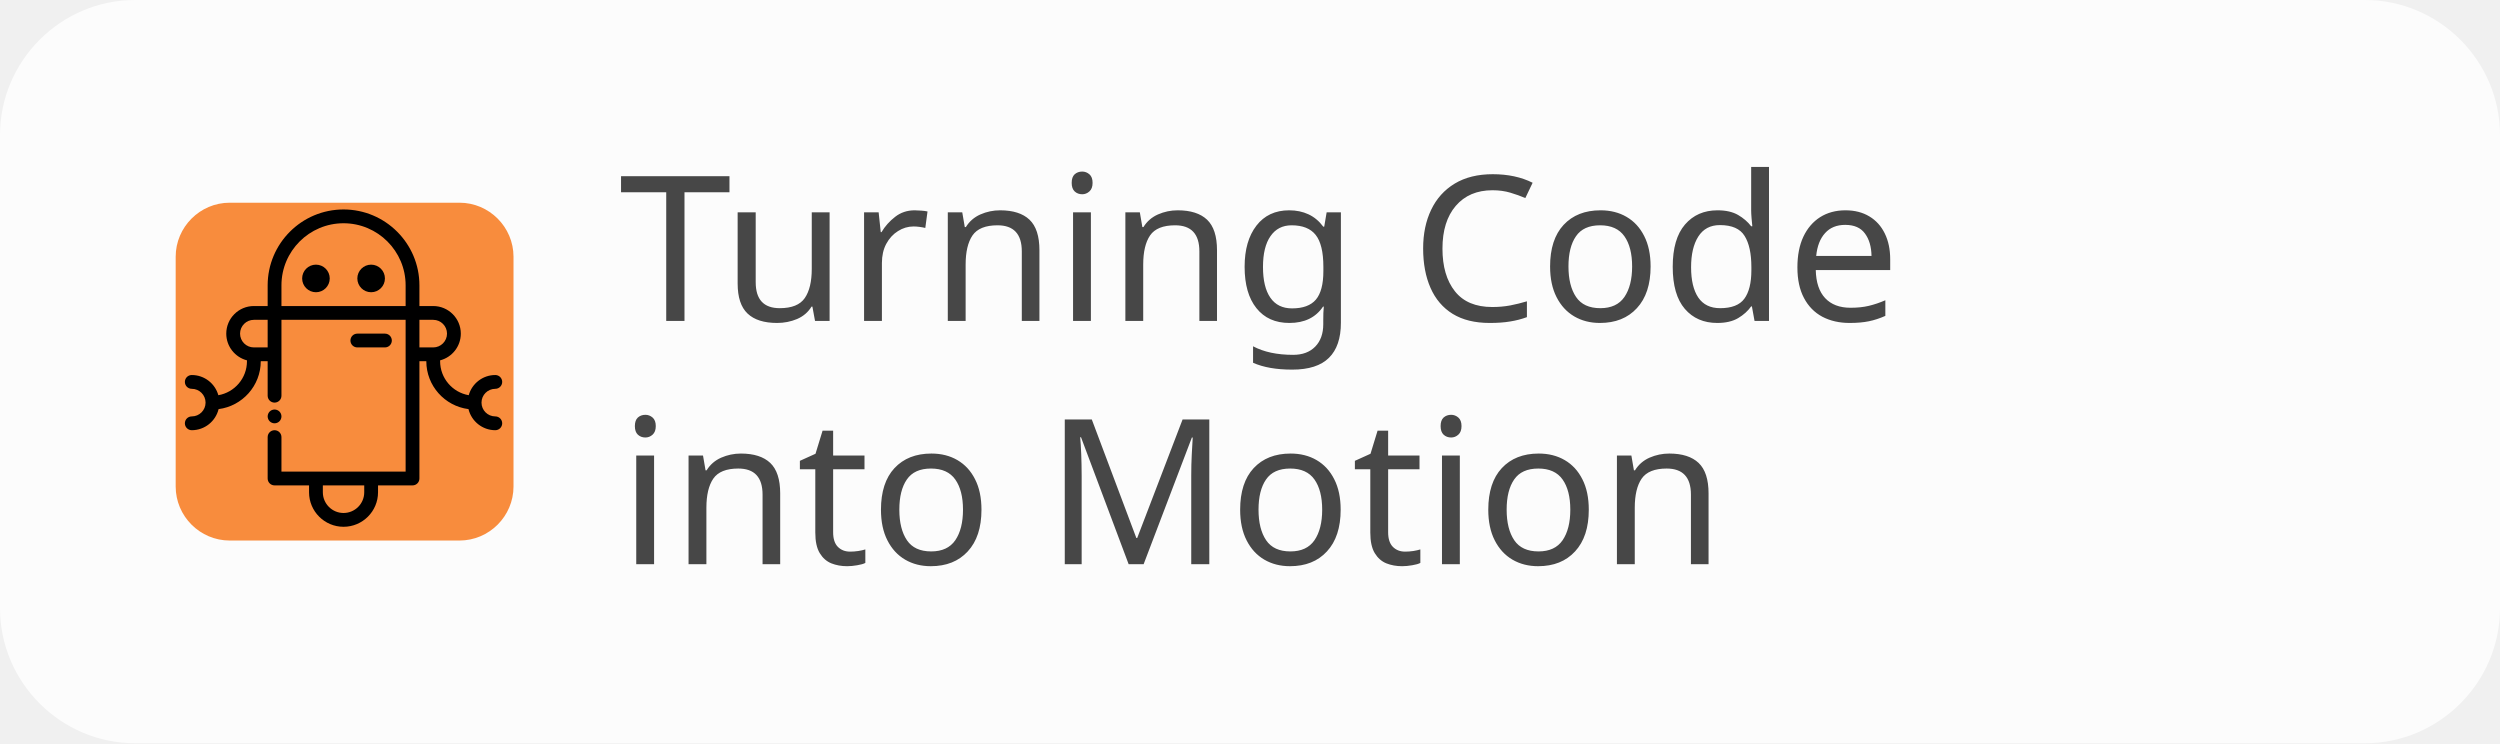
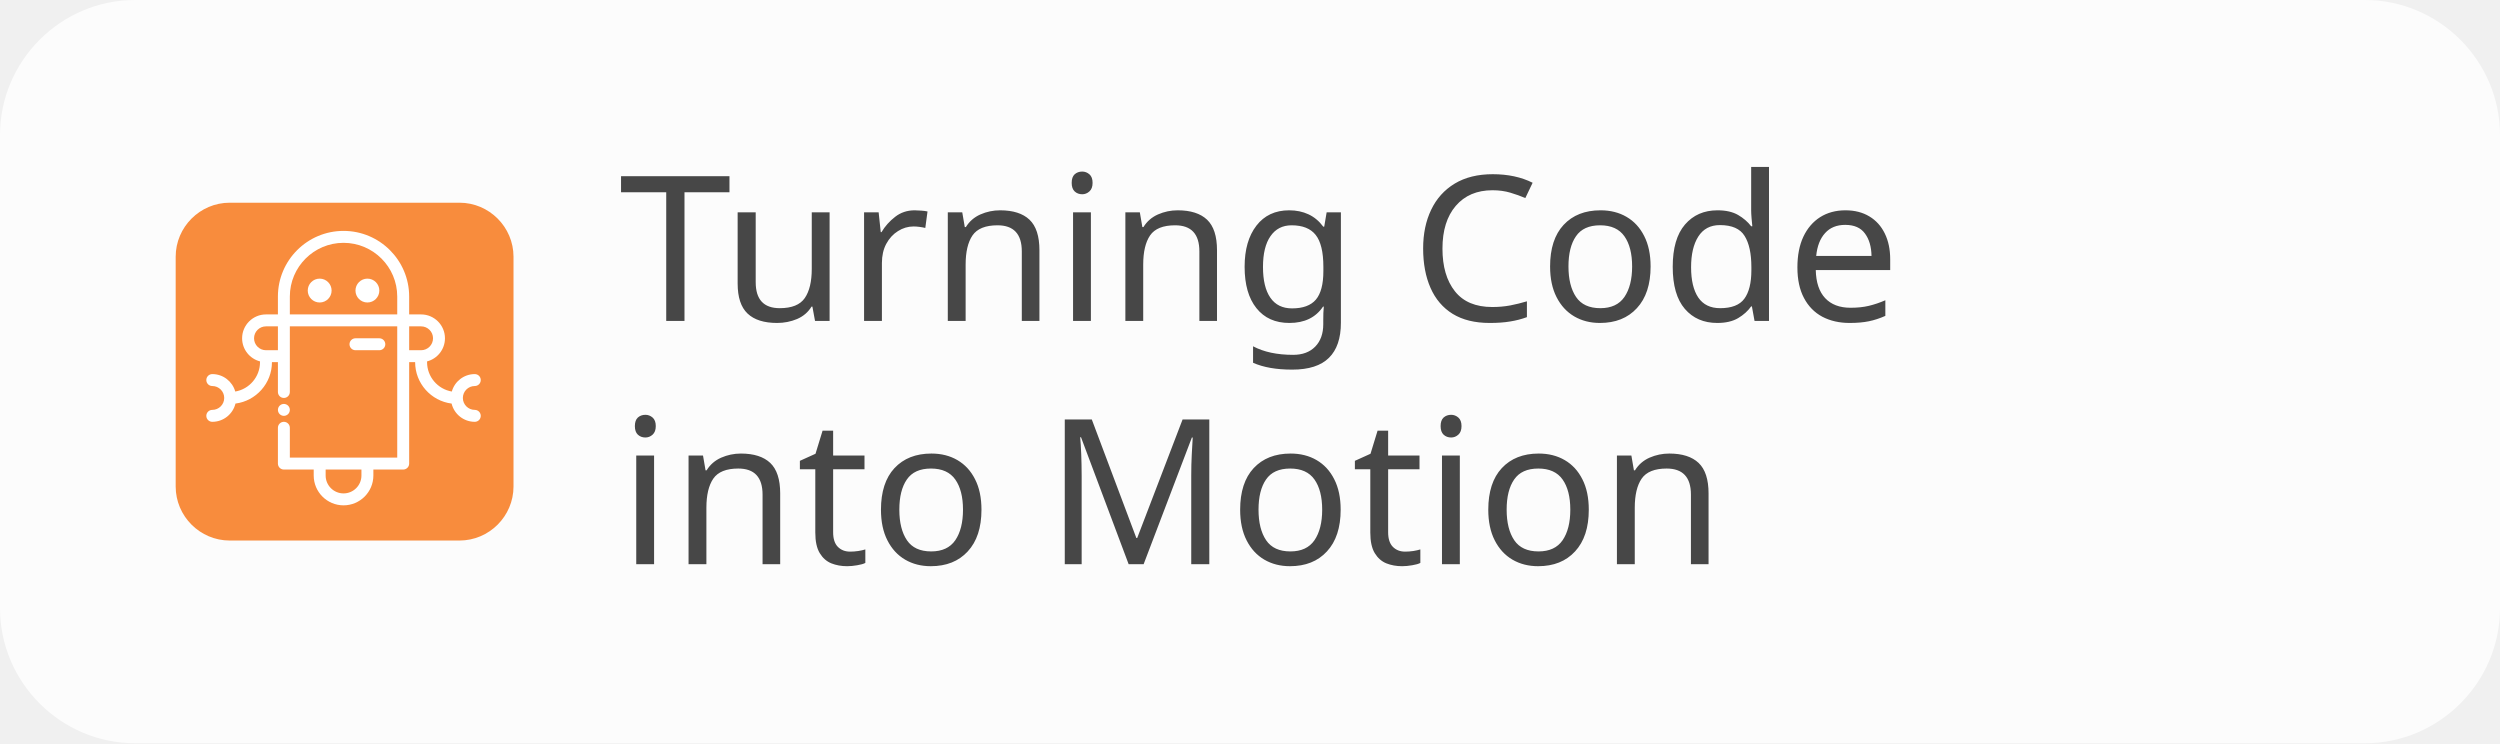
<svg xmlns="http://www.w3.org/2000/svg" version="1.1" id="Layer_1" x="0px" y="0px" viewBox="0 0 370 110" style="enable-background:new 0 0 370 110;" xml:space="preserve">
  <style type="text/css">
	.st0{fill:#FFFFFF;fill-opacity:0.8;}
	.st1{fill:#F88C3D;}
	.st2{fill:none;}
	.st3{fill:#474747;}
	.st4{font-family:'Swiss721BT-Black';}
	.st5{font-size:30px;}
</style>
  <g>
    <path class="st0" d="M20,0h330c11,0,20,9,20,20v70c0,11-9,20-20,20H20c-11,0-20-9-20-20V20C0,9,9,0,20,0z" />
  </g>
  <path class="st1" d="M34,30h34c4.4,0,8,3.6,8,8v34c0,4.4-3.6,8-8,8H34c-4.4,0-8-3.6-8-8V38C26,33.6,29.6,30,34,30z" />
  <g transform="matrix(0.199 0 0 0.199 27.3617 31)" style="overflow:visible;">
-     <svg fill="#000000" height="236" width="236" viewBox="0 0 512 512">
+     <svg fill="#ffffff" height="236" width="236" viewBox="0 -40 512 592">
      <g>
        <g>
          <path d="M155.604,331.743c-0.134-0.712-0.356-1.414-0.634-2.081c-0.278-0.679-0.623-1.325-1.024-1.926                 c-0.401-0.612-0.868-1.18-1.38-1.692c-0.512-0.512-1.08-0.979-1.692-1.38c-0.601-0.401-1.247-0.746-1.926-1.024                 c-0.668-0.278-1.369-0.501-2.081-0.634c-1.436-0.289-2.905-0.289-4.341,0c-0.712,0.134-1.414,0.356-2.081,0.634                 c-0.679,0.278-1.325,0.623-1.926,1.024c-0.612,0.401-1.18,0.868-1.692,1.38c-0.512,0.512-0.979,1.08-1.38,1.692                 c-0.401,0.601-0.746,1.247-1.024,1.926c-0.278,0.668-0.49,1.369-0.634,2.081s-0.223,1.447-0.223,2.17s0.078,1.458,0.223,2.17                 c0.145,0.712,0.356,1.414,0.634,2.081c0.278,0.679,0.623,1.325,1.024,1.926c0.401,0.612,0.868,1.18,1.38,1.692                 c0.512,0.512,1.08,0.979,1.692,1.38c0.601,0.401,1.247,0.746,1.926,1.024c0.668,0.278,1.369,0.501,2.081,0.646                 c0.712,0.145,1.447,0.211,2.17,0.211c0.723,0,1.458-0.067,2.17-0.211s1.414-0.367,2.081-0.646                 c0.679-0.278,1.325-0.623,1.926-1.024c0.612-0.401,1.18-0.868,1.692-1.38c0.512-0.512,0.979-1.08,1.38-1.692                 c0.401-0.601,0.746-1.247,1.024-1.926c0.278-0.668,0.501-1.369,0.634-2.081c0.145-0.712,0.223-1.447,0.223-2.17                 S155.748,332.455,155.604,331.743z" />
        </g>
      </g>
      <g>
        <g>
          <path d="M211.478,89.044c-12.275,0-22.261,9.986-22.261,22.261c0,12.275,9.986,22.261,22.261,22.261                 s22.261-9.986,22.261-22.261C233.739,99.03,223.753,89.044,211.478,89.044z" />
        </g>
      </g>
      <g>
        <g>
          <path d="M300.522,89.044c-12.275,0-22.261,9.986-22.261,22.261c0,12.275,9.986,22.261,22.261,22.261                 s22.261-9.986,22.261-22.261C322.783,99.03,312.796,89.044,300.522,89.044z" />
        </g>
      </g>
      <g>
        <g>
          <path d="M500.87,333.913c-12.275,0-22.261-9.986-22.261-22.261s9.986-22.261,22.261-22.261                 c6.147,0,11.13-4.983,11.13-11.13s-4.983-11.13-11.13-11.13c-20.408,0-37.64,13.806-42.878,32.565                 c-26.181-4.517-46.166-27.374-46.166-54.826v-1.409c19.181-4.955,33.391-22.406,33.391-43.113                 c0-24.549-19.972-44.522-44.522-44.522h-22.261v-33.391C378.435,54.924,323.511,0,256,0                 c-67.51,0-122.435,54.924-122.435,122.435v33.391h-22.261c-24.549,0-44.522,19.972-44.522,44.522                 c0,20.707,14.21,38.157,33.391,43.113v1.409c0,27.452-19.985,50.31-46.166,54.826c-5.238-18.759-22.47-32.565-42.878-32.565                 c-6.147,0-11.13,4.983-11.13,11.13s4.983,11.13,11.13,11.13c12.275,0,22.261,9.986,22.261,22.261s-9.986,22.261-22.261,22.261                 c-6.147,0-11.13,4.983-11.13,11.13c0,6.147,4.983,11.13,11.13,11.13c20.939,0,38.536-14.533,43.264-34.039                 c38.313-4.87,68.04-37.65,68.04-77.265h11.13v55.652c0,6.147,4.983,11.13,11.13,11.13s11.13-4.983,11.13-11.13v-66.783v-55.652                 h200.348v55.652v189.217h-55.652h-89.043h-55.652v-55.652c0-6.147-4.983-11.13-11.13-11.13s-11.13,4.983-11.13,11.13v66.783                 c0,6.147,4.983,11.13,11.13,11.13h55.652v11.13C200.348,487.034,225.313,512,256,512c30.687,0,55.652-24.966,55.652-55.652v-11.13                 h55.652c6.147,0,11.13-4.983,11.13-11.13V244.87h11.13c0,39.615,29.727,72.396,68.04,77.265                 c4.728,19.506,22.325,34.039,43.264,34.039c6.147,0,11.13-4.983,11.13-11.13C512,338.896,507.017,333.913,500.87,333.913z                 M133.565,222.609h-22.261c-12.275,0-22.261-9.986-22.261-22.261s9.986-22.261,22.261-22.261h22.261V222.609z M289.391,456.348                 c0,18.412-14.979,33.391-33.391,33.391c-18.412,0-33.391-14.979-33.391-33.391v-11.13h66.783V456.348z M356.174,155.826H155.826                 v-33.391c0-55.236,44.938-100.174,100.174-100.174s100.174,44.938,100.174,100.174V155.826z M400.696,222.609h-22.261v-44.522                 h22.261c12.275,0,22.261,9.986,22.261,22.261S412.97,222.609,400.696,222.609z" />
        </g>
      </g>
      <g>
        <g>
          <path d="M322.783,200.348h-44.522c-6.147,0-11.13,4.983-11.13,11.13s4.983,11.13,11.13,11.13h44.522                 c6.147,0,11.13-4.983,11.13-11.13S328.93,200.348,322.783,200.348z" />
        </g>
      </g>
    </svg>
  </g>
  <rect x="91.6" y="25.9" class="st2" width="280.2" height="69.1" />
  <text transform="matrix(1 0 0 1 91.6169 47.5007)">
    <tspan x="0" y="0" class="st3 st4 st5">Turning Code</tspan>
    <tspan x="0" y="36" class="st3 st4 st5">into Motion</tspan>
  </text>
</svg>
